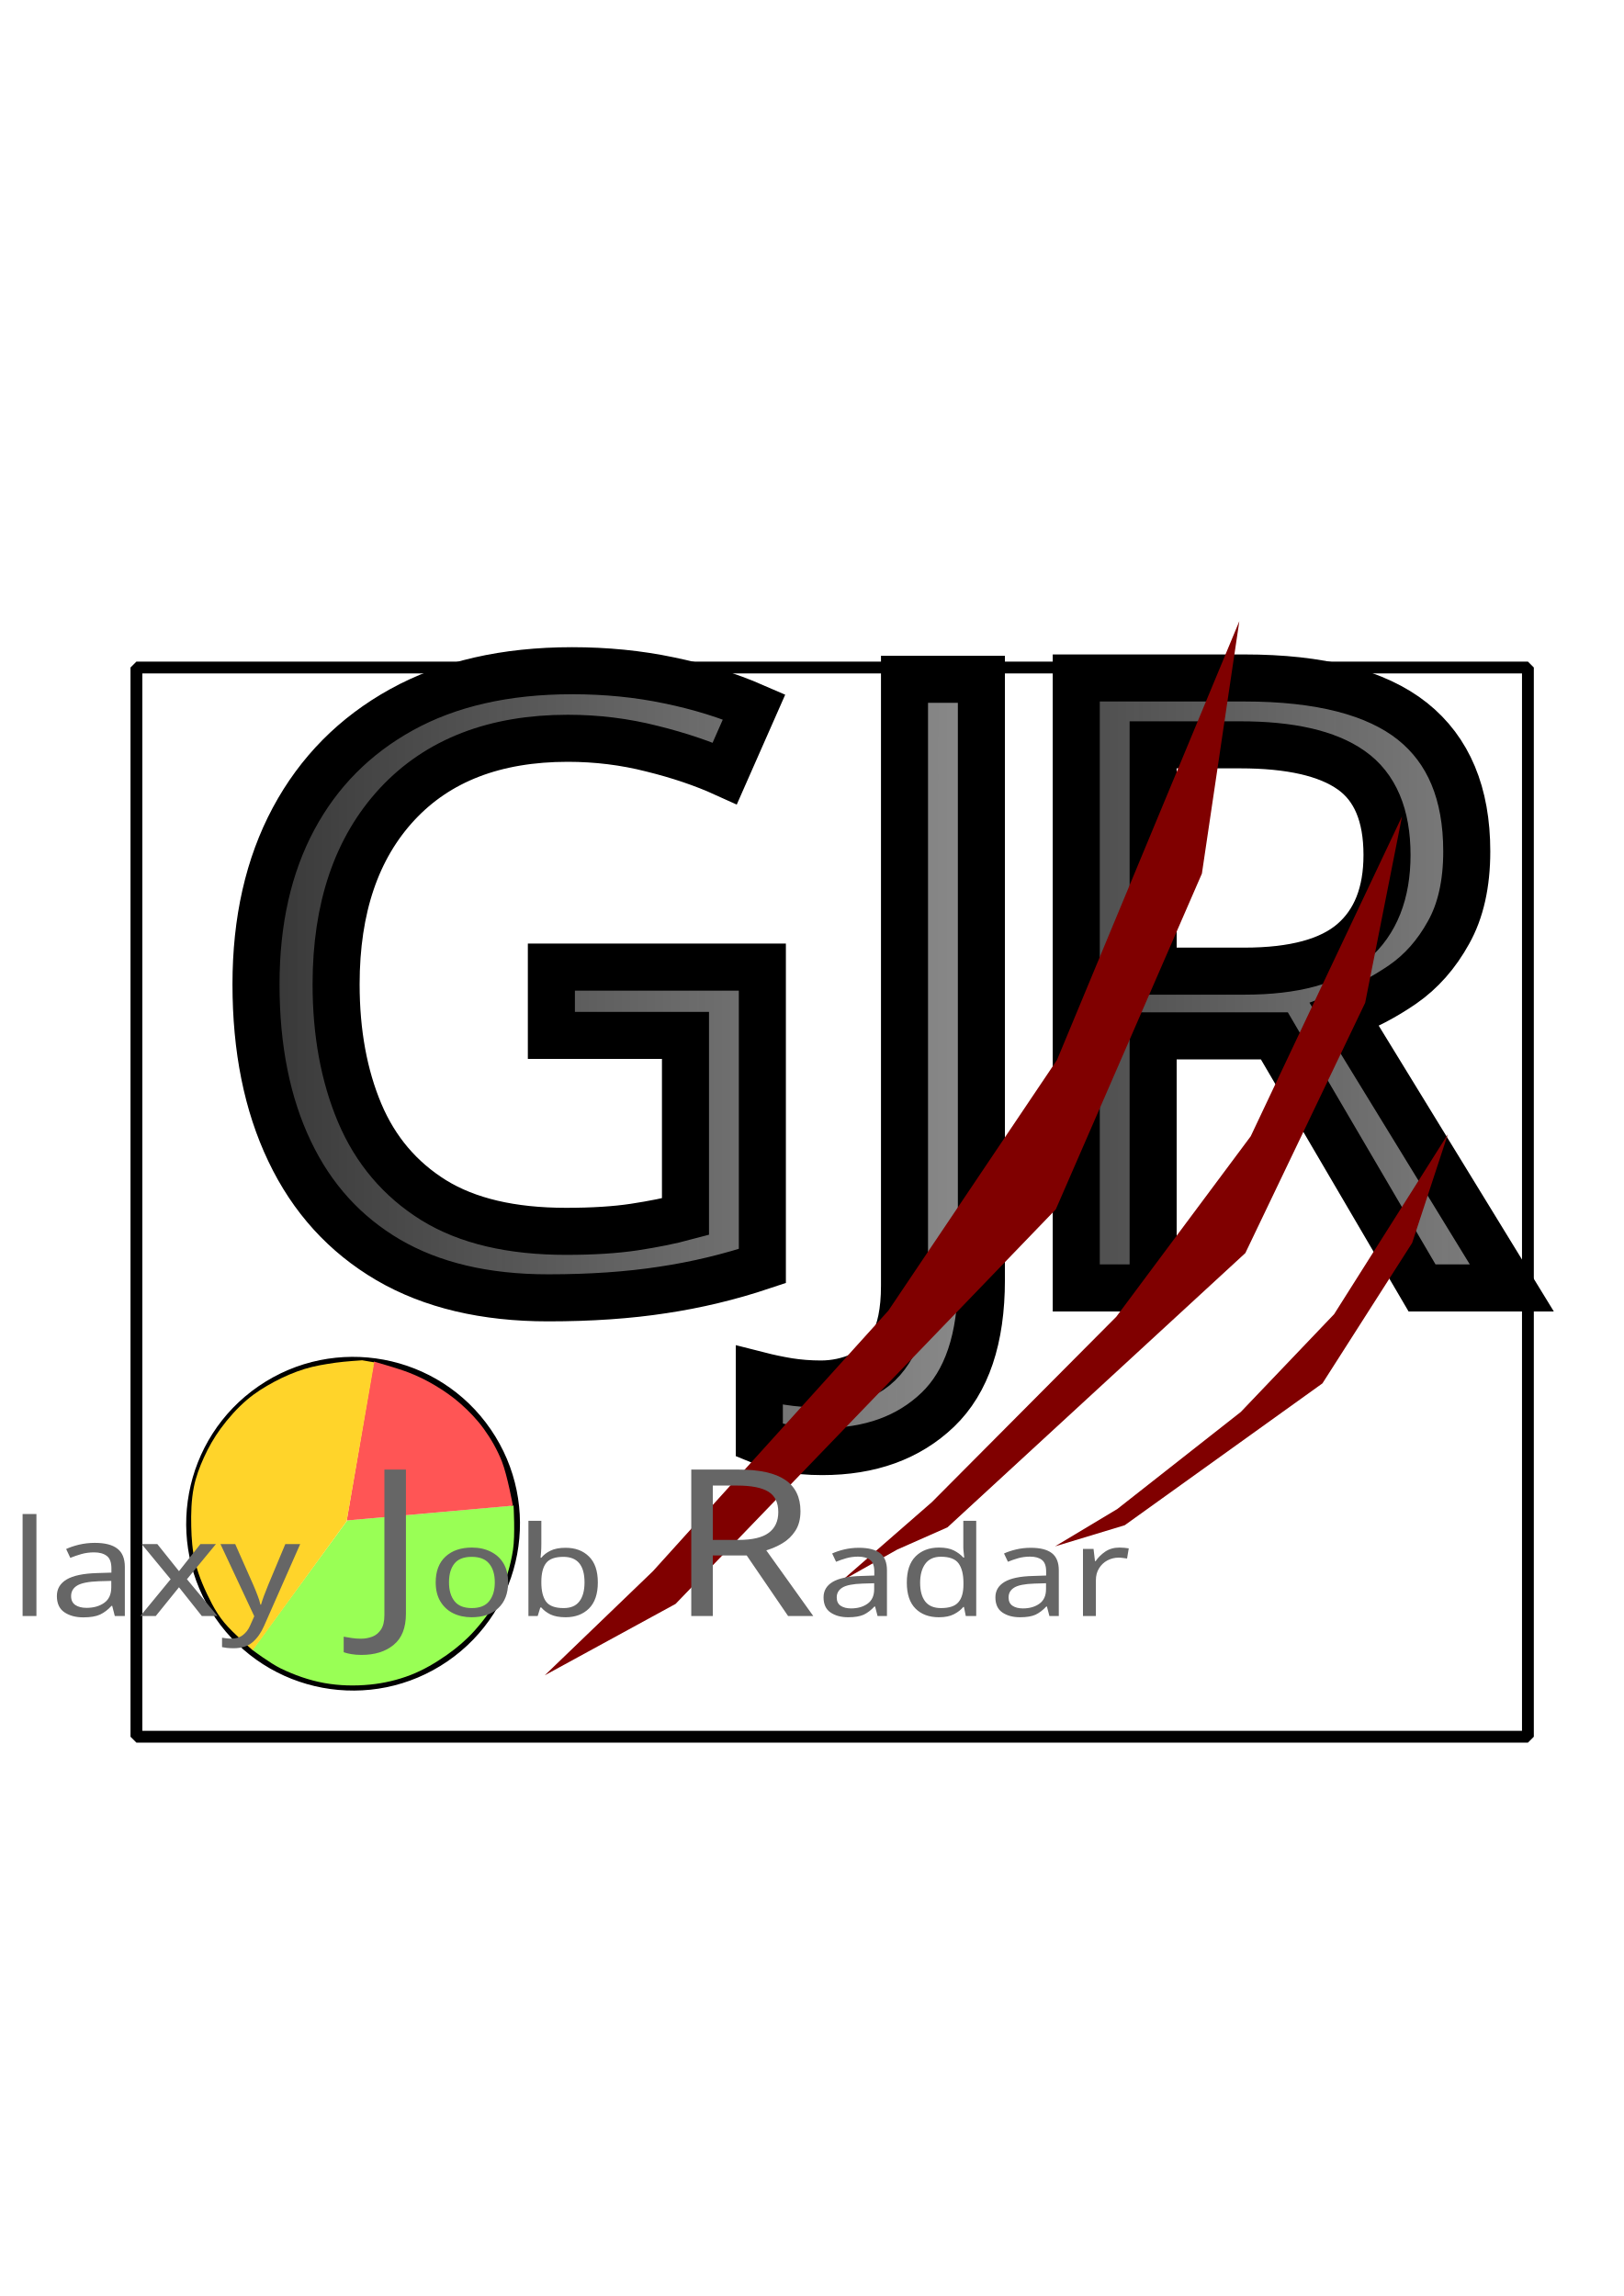
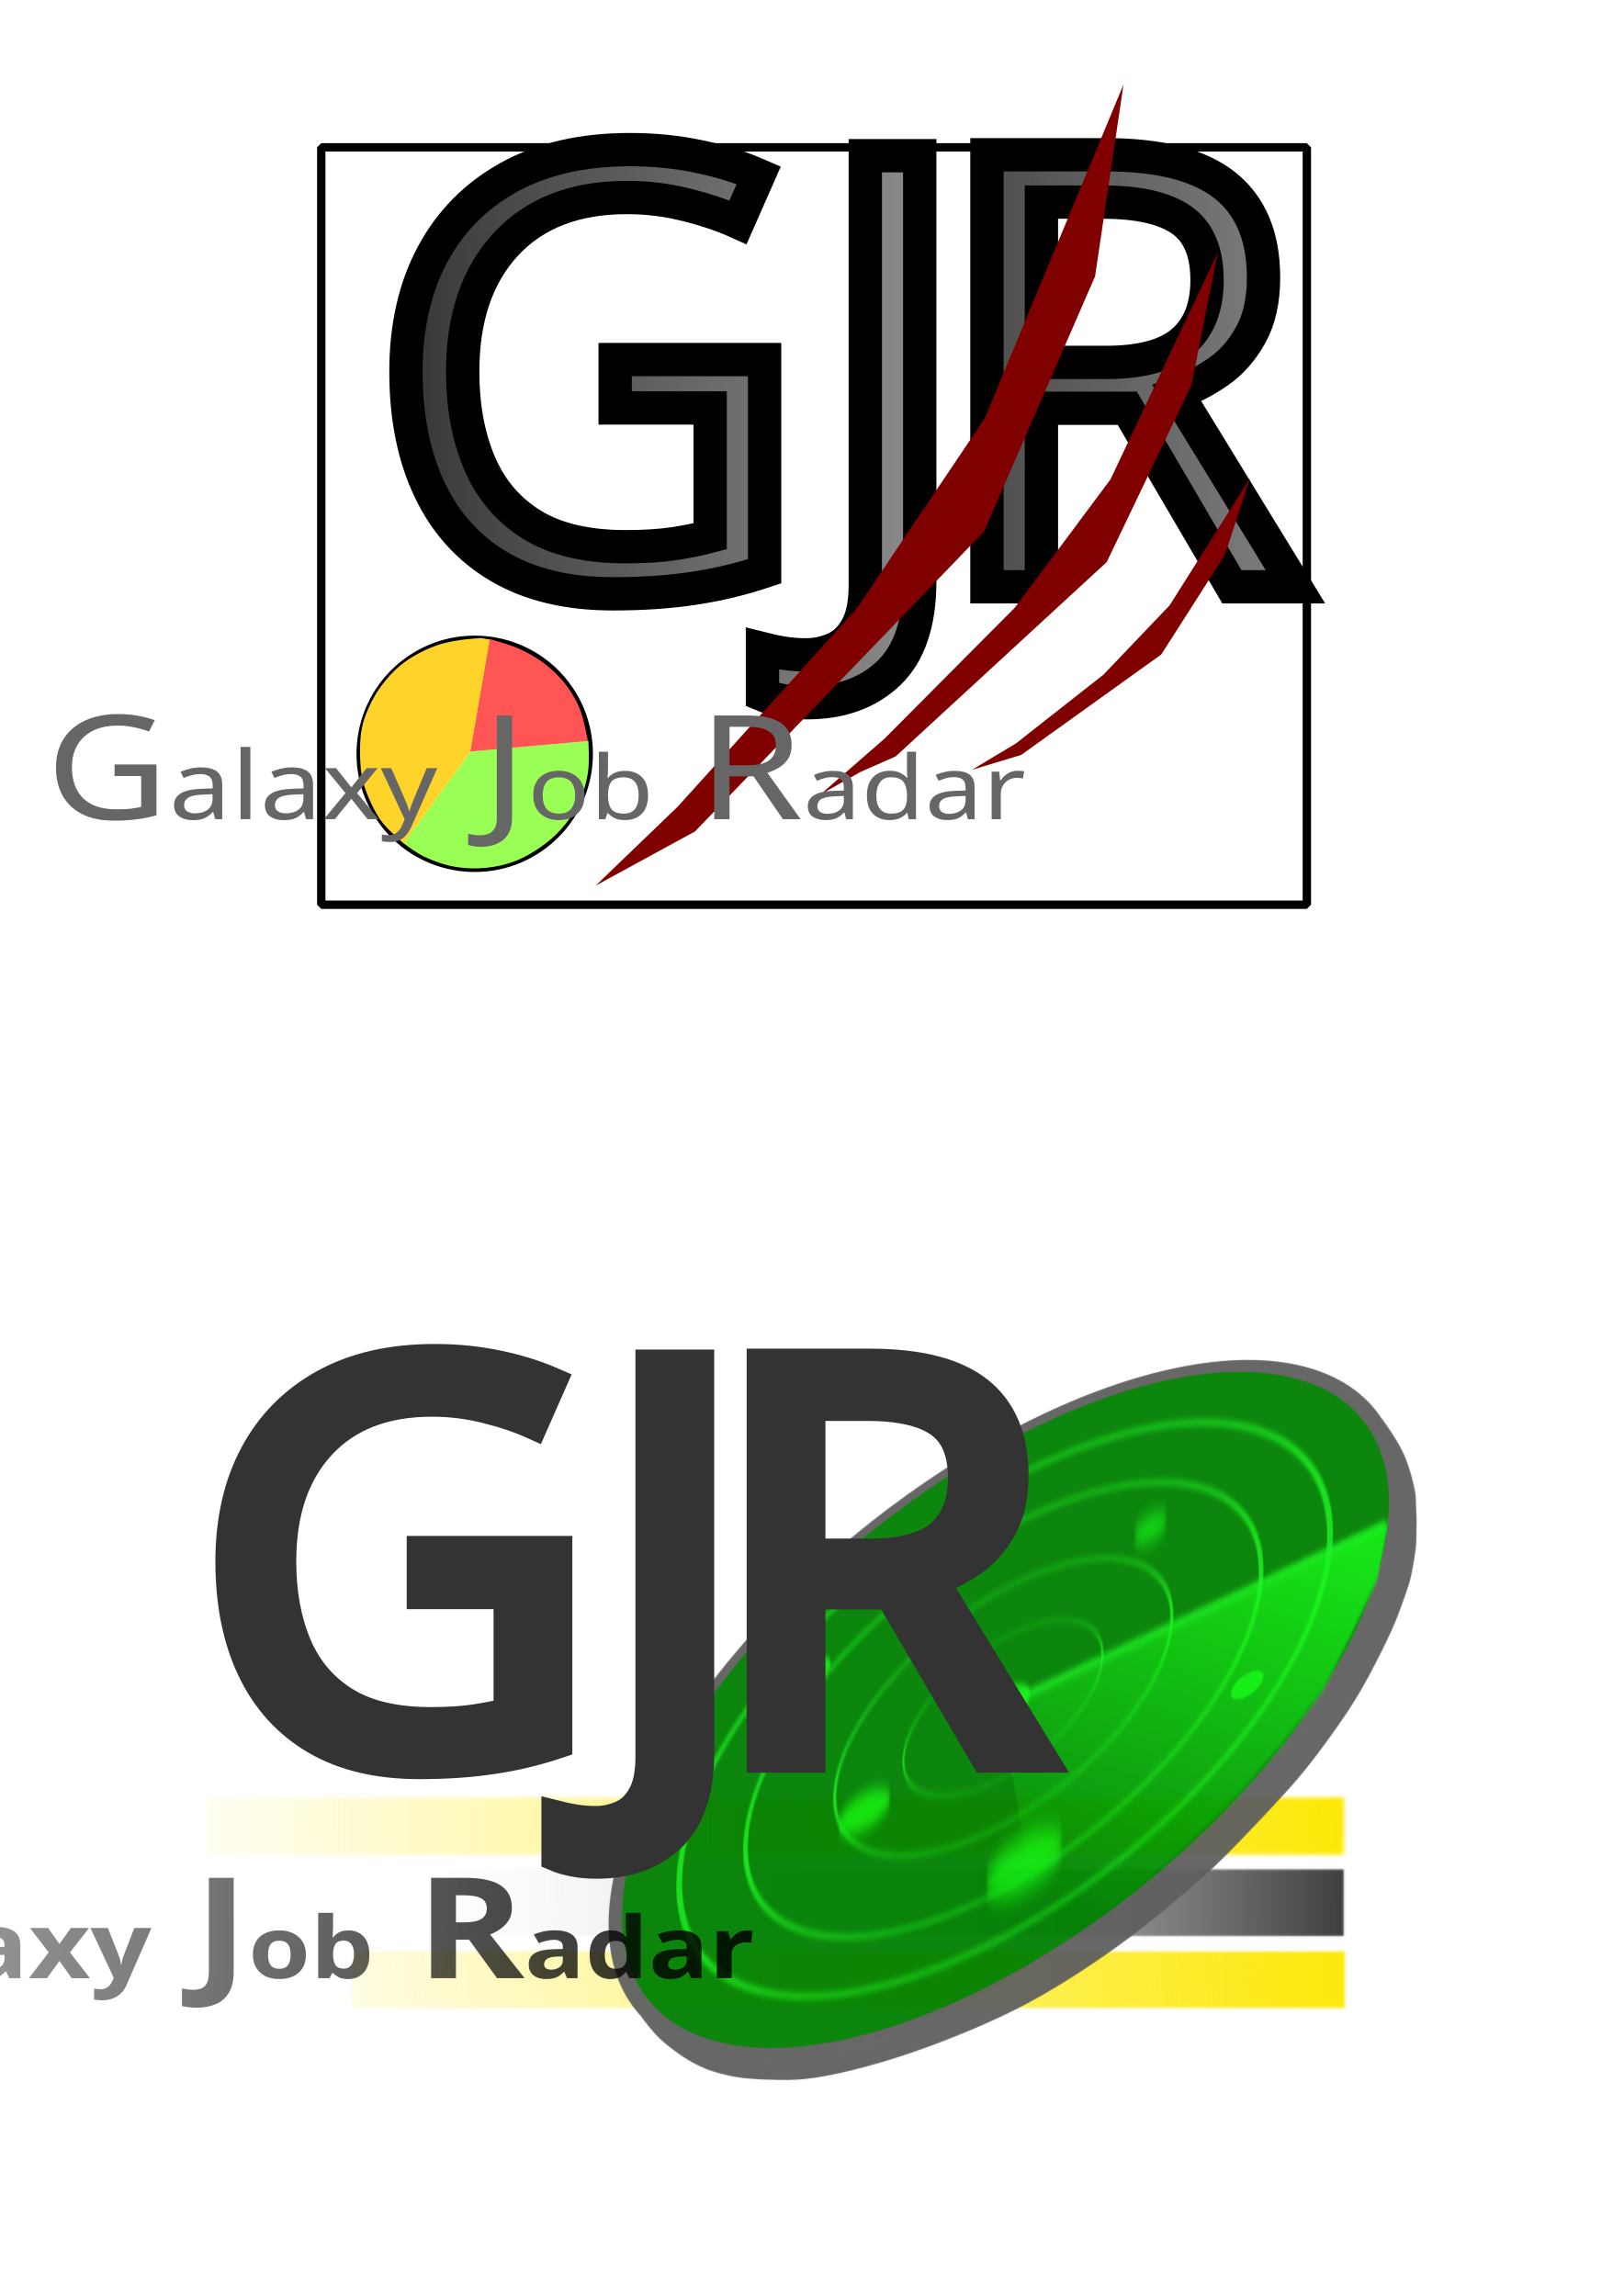
<svg xmlns="http://www.w3.org/2000/svg" xmlns:xlink="http://www.w3.org/1999/xlink" width="210mm" height="297mm" viewBox="0 0 210 297" version="1.1" id="svg135">
  <defs id="defs132">
+     <linearGradient id="linearGradient5050">
+       <stop style="stop-color:#000000;stop-opacity:1;" offset="0" id="stop5046" />
+       <stop style="stop-color:#000000;stop-opacity:0" offset="1" id="stop5048" />
+     </linearGradient>
+     <linearGradient id="linearGradient5034">
+       <stop style="stop-color:#000000;stop-opacity:1;" offset="0" id="stop5030" />
+       <stop style="stop-color:#000000;stop-opacity:0;" offset="1" id="stop5032" />
+     </linearGradient>
+     <linearGradient id="linearGradient4908">
+       <stop style="stop-color:#fce800;stop-opacity:1;" offset="0" id="stop4904" />
+       <stop style="stop-color:#fce800;stop-opacity:0;" offset="1" id="stop4906" />
+     </linearGradient>
+     <linearGradient id="linearGradient4900">
+       <stop style="stop-color:#ffffff;stop-opacity:0;" offset="0" id="stop4896" />
+       <stop style="stop-color:#1a1a1a;stop-opacity:1" offset="1" id="stop4898" />
+     </linearGradient>
+     <linearGradient id="linearGradient4892">
+       <stop style="stop-color:#fce800;stop-opacity:1;" offset="0" id="stop4888" />
+       <stop style="stop-color:#fce800;stop-opacity:0;" offset="1" id="stop4890" />
+     </linearGradient>
+     <linearGradient id="linearGradient2373">
+       <stop style="stop-color:#0dfa0d;stop-opacity:1;" offset="0" id="stop2369" />
+       <stop style="stop-color:#0dfa0d;stop-opacity:0;" offset="1" id="stop2371" />
+     </linearGradient>
    <linearGradient id="linearGradient1587">
      <stop style="stop-color:#2d2d2d;stop-opacity:1;" offset="0.365" id="stop1583" />
      <stop style="stop-color:#666666;stop-opacity:0;" offset="1" id="stop1585" />
    </linearGradient>
    <rect x="94.265" y="314.176" width="588.088" height="449.783" id="rect243" />
    <rect x="94.265" y="314.176" width="588.088" height="449.783" id="rect243-3" />
    <linearGradient xlink:href="#linearGradient1587" id="linearGradient1589" x1="25.79" y1="69.122" x2="171.865" y2="69.122" gradientUnits="userSpaceOnUse" spreadMethod="repeat" />
+     <linearGradient xlink:href="#linearGradient1587" id="linearGradient315" gradientUnits="userSpaceOnUse" x1="25.79" y1="69.122" x2="171.865" y2="69.122" spreadMethod="repeat" />
+     <linearGradient xlink:href="#linearGradient1587" id="linearGradient317" gradientUnits="userSpaceOnUse" x1="25.79" y1="69.122" x2="171.865" y2="69.122" spreadMethod="repeat" />
+     <rect x="94.265" y="314.176" width="588.088" height="449.783" id="rect243-35" />
+     <rect x="94.265" y="314.176" width="588.088" height="449.783" id="rect243-3-2" />
+     <linearGradient xlink:href="#linearGradient1587" id="linearGradient519" gradientUnits="userSpaceOnUse" x1="25.79" y1="69.122" x2="171.865" y2="69.122" spreadMethod="repeat" />
+     <linearGradient xlink:href="#linearGradient1587" id="linearGradient521" gradientUnits="userSpaceOnUse" x1="25.79" y1="69.122" x2="171.865" y2="69.122" spreadMethod="repeat" />
+     <linearGradient xlink:href="#linearGradient1587" id="linearGradient529" gradientUnits="userSpaceOnUse" x1="25.79" y1="69.122" x2="171.865" y2="69.122" spreadMethod="repeat" />
+     <linearGradient xlink:href="#linearGradient1587" id="linearGradient531" gradientUnits="userSpaceOnUse" x1="25.79" y1="69.122" x2="171.865" y2="69.122" spreadMethod="repeat" />
+     <linearGradient xlink:href="#linearGradient1587" id="linearGradient2164" gradientUnits="userSpaceOnUse" x1="25.79" y1="69.122" x2="171.865" y2="69.122" spreadMethod="repeat" />
+     <linearGradient xlink:href="#linearGradient1587" id="linearGradient2166" gradientUnits="userSpaceOnUse" x1="25.79" y1="69.122" x2="171.865" y2="69.122" spreadMethod="repeat" />
+     <linearGradient xlink:href="#linearGradient2373" id="linearGradient2375" x1="170.297" y1="173.686" x2="167.552" y2="243.42" gradientUnits="userSpaceOnUse" gradientTransform="translate(-64.83813,-90.16287)" />
+     <filter style="color-interpolation-filters:sRGB" id="filter2621" x="-0.687" y="-0.687" width="2.374" height="2.374">
+       <feGaussianBlur stdDeviation="1.537" id="feGaussianBlur2623" />
+     </filter>
+     <filter style="color-interpolation-filters:sRGB" id="filter2621-3" x="-0.24" y="-0.24" width="1.479" height="1.479">
+       <feGaussianBlur stdDeviation="0.53" id="feGaussianBlur2623-7" />
+     </filter>
+     <filter style="color-interpolation-filters:sRGB" id="filter2621-3-9" x="-0.371" y="-0.371" width="1.742" height="1.742">
+       <feGaussianBlur stdDeviation="0.826" id="feGaussianBlur2623-7-2" />
+     </filter>
+     <filter style="color-interpolation-filters:sRGB" id="filter2621-3-8" x="-0.111" y="-0.111" width="1.223" height="1.223">
+       <feGaussianBlur stdDeviation="0.241" id="feGaussianBlur2623-7-9" />
+     </filter>
+     <filter style="color-interpolation-filters:sRGB" id="filter2621-3-3" x="-0.334" y="-0.334" width="1.669" height="1.669">
+       <feGaussianBlur stdDeviation="0.743" id="feGaussianBlur2623-7-6" />
+     </filter>
+     <linearGradient xlink:href="#linearGradient4892" id="linearGradient4894" x1="188.266" y1="251.029" x2="28.599" y2="249.894" gradientUnits="userSpaceOnUse" gradientTransform="matrix(0.9962857,0,0,1.01457,-9.354922,-17.86414)" />
+     <linearGradient xlink:href="#linearGradient4900" id="linearGradient4902" x1="144.041" y1="261.536" x2="187.756" y2="261.397" gradientUnits="userSpaceOnUse" gradientTransform="matrix(3.13304,0,0,1,-403.0561,-14.11297)" />
+     <linearGradient xlink:href="#linearGradient4908" id="linearGradient4910" x1="186.344" y1="269.895" x2="137.928" y2="270.783" gradientUnits="userSpaceOnUse" gradientTransform="matrix(3.141626,0,0,1.000112,-405.1841,-14.2993)" />
+     <linearGradient xlink:href="#linearGradient5034" id="linearGradient5036" x1="131.761" y1="287.244" x2="-84.332" y2="285.63" gradientUnits="userSpaceOnUse" gradientTransform="translate(-8.787723,-15.4082)" />
+     <filter style="color-interpolation-filters:sRGB" id="filter5042" x="-0.142" y="-0.142" width="1.283" height="1.283">
+       <feGaussianBlur stdDeviation="0.541" id="feGaussianBlur5044" />
+     </filter>
+     <linearGradient xlink:href="#linearGradient5050" id="linearGradient5052" x1="185.895" y1="141.451" x2="71.58" y2="145.201" gradientUnits="userSpaceOnUse" />
+     <filter style="color-interpolation-filters:sRGB" id="filter8875" x="-0.004" y="-0.087" width="1.009" height="1.175">
+       <feGaussianBlur stdDeviation="0.27" id="feGaussianBlur8877" />
+     </filter>
+     <filter style="color-interpolation-filters:sRGB" id="filter8879" x="-0.003" y="-0.048" width="1.006" height="1.095">
+       <feGaussianBlur stdDeviation="0.17" id="feGaussianBlur8881" />
+     </filter>
+     <filter style="color-interpolation-filters:sRGB" id="filter8883" x="-0.004" y="-0.072" width="1.008" height="1.143">
+       <feGaussianBlur stdDeviation="0.218" id="feGaussianBlur8885" />
+     </filter>
+     <filter style="color-interpolation-filters:sRGB" id="filter8887" x="-0.251" y="-0.136" width="1.473" height="1.234">
+       <feGaussianBlur stdDeviation="0.101" id="feGaussianBlur8889" />
+     </filter>
  </defs>
  <g id="layer3" />
  <g id="layer1">
-     <g id="g4653">
-       <g id="g489" transform="matrix(1.085864,0,0,1.085864,-1.984219,66.14971)" style="fill:url(#linearGradient1589);fill-opacity:1;stroke-width:5.605;stroke-dasharray:none;stroke:#000000;stroke-opacity:1">
-         <text xml:space="preserve" transform="matrix(2.725924,0,0,2.725924,-913.2665,-830.6755)" id="text241" style="font-size:37.333px;font-family:Timmana;-inkscape-font-specification:Timmana;text-align:center;white-space:pre;shape-inside:url(#rect243);display:inline;fill:url(#linearGradient1589);fill-opacity:1;stroke:#000000;stroke-width:2.056;stroke-miterlimit:4.6;stroke-dasharray:none;stroke-opacity:1">
-           <tspan x="379.101" y="338.667" id="tspan10593">R</tspan>
+     <g id="g4653" transform="matrix(0.7083024,0,0,0.7083024,29.0514,-42.09805)">
+       <g id="g489" transform="matrix(1.085864,0,0,1.085864,-1.984219,66.14971)" style="fill:url(#linearGradient1589);fill-opacity:1;stroke:#000000;stroke-width:5.605;stroke-dasharray:none;stroke-opacity:1">
+         <text xml:space="preserve" transform="matrix(2.725924,0,0,2.725924,-913.2665,-830.6755)" id="text241" style="font-size:37.333px;font-family:Timmana;-inkscape-font-specification:Timmana;text-align:center;white-space:pre;shape-inside:url(#rect243);display:inline;fill:url(#linearGradient315);fill-opacity:1;stroke:#000000;stroke-width:2.056;stroke-miterlimit:4.6;stroke-dasharray:none;stroke-opacity:1">
+           <tspan x="379.101" y="338.667" id="tspan1175">R</tspan>
        </text>
-         <text xml:space="preserve" transform="matrix(2.725924,0,0,2.725924,-989.1788,-830.517)" id="text241-6" style="font-size:37.333px;font-family:Timmana;-inkscape-font-specification:Timmana;text-align:center;white-space:pre;shape-inside:url(#rect243-3);display:inline;fill:url(#linearGradient1589);fill-opacity:1;stroke:#000000;stroke-width:2.056;stroke-miterlimit:4.6;stroke-dasharray:none;stroke-opacity:1">
-           <tspan x="372.455" y="338.667" id="tspan10595">GJ</tspan>
+         <text xml:space="preserve" transform="matrix(2.725924,0,0,2.725924,-989.1788,-830.517)" id="text241-6" style="font-size:37.333px;font-family:Timmana;-inkscape-font-specification:Timmana;text-align:center;white-space:pre;shape-inside:url(#rect243-3);display:inline;fill:url(#linearGradient317);fill-opacity:1;stroke:#000000;stroke-width:2.056;stroke-miterlimit:4.6;stroke-dasharray:none;stroke-opacity:1">
+           <tspan x="372.455" y="338.667" id="tspan1177">GJ</tspan>
        </text>
      </g>
    </g>
-     <rect style="fill:none;stroke:#000000;stroke-width:1.53;stroke-linejoin:bevel;stroke-miterlimit:4.6;stroke-dasharray:none;stroke-opacity:1" id="rect850" width="179.967" height="138.311" x="17.644" y="86.345" ry="0" />
-     <path style="opacity:1;fill:#800000;fill-opacity:1;stroke:#000000;stroke-width:0;stroke-linecap:butt;stroke-linejoin:miter;stroke-miterlimit:4.6;stroke-dasharray:none;stroke-opacity:1" d="m 87.376,207.473 -16.917,9.234 13.994,-13.472 30.451,-33.708 21.804,-32.422 23.58,-56.754 -4.841,32.652 -18.894,43.428 z" id="path3805" />
-     <path style="fill:#800000;fill-opacity:1;stroke:#000000;stroke-width:0;stroke-linecap:butt;stroke-linejoin:miter;stroke-miterlimit:4.6;stroke-dasharray:none;stroke-opacity:1" d="m 122.541,197.57 -6.498,2.874 -7.216,4.065 11.691,-10.196 23.86,-23.989 17.381,-23.342 19.572,-41.381 -4.769,24.119 -15.494,32.368 z" id="path3805-7" />
-     <path style="fill:#800000;fill-opacity:1;stroke:#000000;stroke-width:0;stroke-linecap:butt;stroke-linejoin:miter;stroke-miterlimit:4.6;stroke-dasharray:none;stroke-opacity:1" d="m 145.465,197.297 -9.014,2.734 8.045,-4.825 15.984,-12.565 12.072,-12.652 14.697,-23.251 -4.607,14.037 -11.606,18.173 z" id="path3805-5" />
-     <g id="g6515" transform="matrix(-0.6183793,0.423823,-0.423823,-0.6183793,109.2819,194.275)">
+     <rect style="fill:none;stroke:#000000;stroke-width:1.084;stroke-linejoin:bevel;stroke-miterlimit:4.6;stroke-dasharray:none;stroke-opacity:1" id="rect850" width="127.471" height="97.966" x="41.549" y="19.061" ry="0" />
+     <path style="opacity:1;fill:#800000;fill-opacity:1;stroke:#000000;stroke-width:0;stroke-linecap:butt;stroke-linejoin:miter;stroke-miterlimit:4.6;stroke-dasharray:none;stroke-opacity:1" d="m 89.893,107.545 -12.858,7.018 10.636,-10.239 23.144,-25.619 16.572,-24.642 17.922,-43.135 -3.679,24.817 -14.36,33.007 z" id="path3805" />
+     <path style="fill:#800000;fill-opacity:1;stroke:#000000;stroke-width:0;stroke-linecap:butt;stroke-linejoin:miter;stroke-miterlimit:4.6;stroke-dasharray:none;stroke-opacity:1" d="m 115.847,97.841 -4.603,2.036 -5.111,2.879 8.281,-7.222 16.9,-16.992 12.311,-16.533 13.863,-29.31 -3.378,17.084 -10.975,22.926 z" id="path3805-7" />
+     <path style="fill:#800000;fill-opacity:1;stroke:#000000;stroke-width:0;stroke-linecap:butt;stroke-linejoin:miter;stroke-miterlimit:4.6;stroke-dasharray:none;stroke-opacity:1" d="m 132.084,97.648 -6.385,1.936 5.699,-3.417 11.321,-8.899 8.551,-8.961 10.41,-16.468 -3.263,9.942 -8.221,12.872 z" id="path3805-5" />
+     <g id="g6515" transform="matrix(-0.4379996,0.3001949,-0.3001949,-0.4379996,106.4561,95.5074)">
      <circle style="opacity:1;fill:none;fill-opacity:1;stroke:#000000;stroke-width:1.31;stroke-linecap:butt;stroke-linejoin:bevel;stroke-miterlimit:4.6;stroke-dasharray:none;stroke-opacity:1" id="path6222" cx="72.126" cy="44.864" r="28.136" />
      <path style="opacity:1;fill:#99ff55;fill-opacity:1;stroke:none;stroke-width:1.599;stroke-linecap:butt;stroke-linejoin:bevel;stroke-miterlimit:4.6;stroke-dasharray:none;stroke-opacity:1" d="m 47.515,31.802 c 0,0 2.659,-4.406 4.411,-6.265 1.876,-1.991 4.042,-3.76 6.419,-5.114 2.141,-1.22 4.518,-2.036 6.911,-2.624 2.052,-0.505 4.181,-0.729 6.294,-0.755 2.395,-0.029 4.822,0.131 7.154,0.681 2.324,0.548 4.59,1.431 6.684,2.579 2.32,1.272 4.51,2.847 6.39,4.708 1.884,1.864 3.47,4.05 4.784,6.352 0.954,1.672 2.204,5.339 2.204,5.339 L 72.623,45.905 Z" id="path6278" />
      <path style="opacity:1;fill:#ff5555;fill-opacity:1;stroke:none;stroke-width:1.599;stroke-linecap:butt;stroke-linejoin:bevel;stroke-miterlimit:4.6;stroke-dasharray:none;stroke-opacity:1" d="m 47.626,31.848 c 0,0 -2.164,4.818 -2.751,7.376 -0.48,2.093 -0.66,4.268 -0.603,6.415 0.052,1.969 0.381,3.936 0.862,5.846 0.439,1.739 1.083,3.43 1.833,5.059 0.713,1.548 1.554,3.045 2.52,4.45 1.125,1.635 3.858,4.914 3.858,4.914 L 72.717,45.95 Z" id="path6280" />
      <path style="opacity:1;fill:#ffd42a;fill-opacity:1;stroke:none;stroke-width:1.599;stroke-linecap:butt;stroke-linejoin:bevel;stroke-miterlimit:4.6;stroke-dasharray:none;stroke-opacity:1" d="M 53.374,65.768 72.796,45.848 98.753,36.64 c 0,0 1.145,4.417 1.349,6.679 0.117,1.299 0.077,2.616 -0.077,3.911 -0.304,2.544 -0.775,5.101 -1.662,7.505 -0.718,1.948 -1.79,3.761 -2.923,5.5 -1.246,1.911 -2.599,3.786 -4.232,5.379 -1.28,1.249 -2.766,2.289 -4.297,3.215 -1.65,0.998 -3.401,1.854 -5.221,2.491 -2.119,0.743 -4.327,1.291 -6.559,1.529 -1.857,0.198 -3.746,0.111 -5.603,-0.091 -1.898,-0.207 -3.789,-0.578 -5.613,-1.145 -1.727,-0.537 -3.37,-1.324 -4.993,-2.12 -1.379,-0.676 -4.022,-2.249 -4.022,-2.249 z" id="path6401" />
    </g>
  </g>
  <g id="layer2">
-     <text xml:space="preserve" style="font-size:28.635px;font-family:Timmana;-inkscape-font-specification:Timmana;text-align:center;text-anchor:middle;fill:#666666;fill-opacity:1;stroke:none;stroke-width:2.366;stroke-miterlimit:4.6" x="97.271" y="225.731" id="text545" transform="scale(1.079857,0.9260485)">
-       <tspan id="tspan543" style="fill-opacity:1;stroke:none;stroke-width:2.366" x="97.271" y="225.731">G<tspan style="font-size:18.751px;fill-opacity:1;stroke:none;stroke-width:2.366" id="tspan597">alaxy</tspan> J<tspan style="font-size:17.501px;fill-opacity:1;stroke:none;stroke-width:2.366" id="tspan637">ob</tspan> R<tspan style="font-size:17.501px;fill-opacity:1;stroke:none;stroke-width:2.366" id="tspan641">adar</tspan>
+     <text xml:space="preserve" style="font-size:20.282px;font-family:Timmana;-inkscape-font-specification:Timmana;text-align:center;text-anchor:middle;fill:#666666;fill-opacity:1;stroke:none;stroke-width:1.676;stroke-miterlimit:4.6" x="95.8" y="114.426" id="text545" transform="scale(1.079857,0.9260485)">
+       <tspan id="tspan543" style="fill-opacity:1;stroke:none;stroke-width:1.676" x="95.8" y="114.426">G<tspan style="font-size:13.282px;fill-opacity:1;stroke:none;stroke-width:1.676" id="tspan597">alaxy</tspan> J<tspan style="font-size:12.396px;fill-opacity:1;stroke:none;stroke-width:1.676" id="tspan637">ob</tspan> R<tspan style="font-size:12.396px;fill-opacity:1;stroke:none;stroke-width:1.676" id="tspan641">adar</tspan>
      </tspan>
    </text>
+     <g id="g1026">
+       <rect style="fill:url(#linearGradient4894);fill-opacity:1;stroke:none;stroke-width:2.536;stroke-linejoin:bevel;stroke-miterlimit:4.6;stroke-dasharray:none;stroke-opacity:1;filter:url(#filter8875)" id="rect2876" width="147.076" height="7.405" x="26.738" y="232.506" />
+       <rect style="fill:url(#linearGradient4910);fill-opacity:1;stroke:none;stroke-width:2.353;stroke-linejoin:bevel;stroke-miterlimit:4.6;stroke-dasharray:none;stroke-opacity:1;filter:url(#filter8883)" id="rect2876-2" width="128.399" height="7.299" x="45.512" y="252.438" />
+       <rect style="fill:url(#linearGradient4902);fill-opacity:1;stroke:none;stroke-width:3.653;stroke-linejoin:bevel;stroke-miterlimit:4.6;stroke-dasharray:none;stroke-opacity:1;filter:url(#filter8879)" id="rect4750" width="127.778" height="8.607" x="46.001" y="241.819" />
+       <g id="g8873" style="opacity:0.953;filter:url(#filter8887)" transform="translate(-134.3942,39.79946)">
+         <g id="g5989" transform="translate(-66.24416,0.00441608)">
+           <circle style="opacity:1;mix-blend-mode:normal;fill:#008000;stroke:#5f5f5f;stroke-width:2.264;stroke-linejoin:bevel;stroke-miterlimit:4.6;stroke-dasharray:none;stroke-opacity:1" id="path1305" cx="70.477" cy="125.486" transform="matrix(0.494783,0.1455927,-0.5911997,0.6639872,370.0019,87.80078)" r="65.452" />
+           <circle style="opacity:0.81;mix-blend-mode:normal;fill:none;stroke:#14f41a;stroke-width:0.503;stroke-linejoin:bevel;stroke-miterlimit:4.6;stroke-dasharray:none;stroke-opacity:1;filter:url(#filter5042)" id="path1305-6-2-8" cx="69.471" cy="125.132" r="28.292" transform="matrix(0.494783,0.1455927,-0.5911997,0.6639872,370.0019,87.80078)" />
+           <circle style="opacity:0.81;mix-blend-mode:normal;fill:none;stroke:#14f41a;stroke-width:0.971;stroke-linejoin:bevel;stroke-miterlimit:4.6;stroke-dasharray:none;stroke-opacity:1;filter:url(#filter5042)" id="path1305-6" cx="70.212" cy="125.451" r="54.597" transform="matrix(0.494783,0.1455927,-0.5911997,0.6639872,370.0019,87.80078)" />
+           <circle style="opacity:0.81;mix-blend-mode:normal;fill:none;stroke:#14f41a;stroke-width:0.769;stroke-linejoin:bevel;stroke-miterlimit:4.6;stroke-dasharray:none;stroke-opacity:1;filter:url(#filter5042)" id="path1305-6-2" cx="69.949" cy="125.528" r="43.259" transform="matrix(0.494783,0.1455927,-0.5911997,0.6639872,370.0019,87.80078)" />
+           <circle style="opacity:0.81;mix-blend-mode:normal;fill:none;stroke:#14f41a;stroke-width:0.297;stroke-linejoin:bevel;stroke-miterlimit:4.6;stroke-dasharray:none;stroke-opacity:1;filter:url(#filter5042)" id="path1305-6-2-8-9" cx="69.572" cy="125.289" r="16.711" transform="matrix(0.494783,0.1455927,-0.5911997,0.6639872,370.0019,87.80078)" />
+           <circle style="opacity:0.81;mix-blend-mode:normal;fill:#0dfa0d;fill-opacity:1;stroke:#14f41a;stroke-width:0.084;stroke-linejoin:bevel;stroke-miterlimit:4.6;stroke-dasharray:none;stroke-opacity:1;filter:url(#filter5042)" id="path1305-6-2-8-9-2" cx="69.404" cy="125.462" r="4.735" transform="matrix(0.494783,0.1455927,-0.5911997,0.6639872,370.0019,87.80078)" />
+           <circle style="opacity:0.81;mix-blend-mode:normal;fill:#0dfa0d;fill-opacity:1;stroke:#14f41a;stroke-width:0.048;stroke-linejoin:bevel;stroke-miterlimit:4.6;stroke-dasharray:none;stroke-opacity:1;filter:url(#filter2621)" id="path1305-6-2-8-9-2-0" cx="67.035" cy="90.865" r="2.702" transform="matrix(0.494783,0.1455927,-0.5911997,0.6639872,370.0019,87.80078)" />
+           <circle style="opacity:0.81;mix-blend-mode:normal;fill:#0dfa0d;fill-opacity:1;stroke:#14f41a;stroke-width:0.048;stroke-linejoin:bevel;stroke-miterlimit:4.6;stroke-dasharray:none;stroke-opacity:1;filter:url(#filter2621-3)" id="path1305-6-2-8-9-2-0-5" cx="23.882" cy="128.269" r="2.702" transform="matrix(0.494783,0.1455927,-0.5911997,0.6639872,370.0019,87.80078)" />
+           <circle style="opacity:0.81;mix-blend-mode:normal;fill:#0dfa0d;fill-opacity:1;stroke:#14f41a;stroke-width:0.048;stroke-linejoin:bevel;stroke-miterlimit:4.6;stroke-dasharray:none;stroke-opacity:1;filter:url(#filter2621-3-9)" id="path1305-6-2-8-9-2-0-5-2" cx="45.483" cy="272.899" r="2.702" transform="matrix(1.155061,0.3398833,-1.380144,1.550065,657.2146,-237.206)" />
+           <path style="opacity:0.81;mix-blend-mode:normal;fill:url(#linearGradient2375);fill-opacity:1;stroke:none;stroke-width:1.164;stroke-linejoin:bevel;stroke-miterlimit:4.6;stroke-dasharray:none;stroke-opacity:1;filter:url(#filter5042)" d="m 69.373,125.781 45.735,-46.7 8.295,9.352 5.003,10.198 4.245,9.396 1.432,9.993 0.315,10.923 -1.228,7.784 -2.046,10.225 -4.011,9.039 -3.284,5.478 z" id="path2344" transform="matrix(0.494783,0.1455927,-0.5911997,0.6639872,370.0019,87.80078)" />
+           <path style="opacity:0.81;mix-blend-mode:normal;fill:#0dfa0d;fill-opacity:1;stroke:#14f41a;stroke-width:2.064;stroke-linejoin:bevel;stroke-miterlimit:4.6;stroke-dasharray:none;stroke-opacity:1;filter:url(#filter5042)" d="M 68.964,125.24 114.916,79.716" id="path2555" transform="matrix(0.494783,0.1455927,-0.5911997,0.6639872,370.0019,87.80078)" />
+           <circle style="opacity:0.81;mix-blend-mode:normal;fill:#0dfa0d;fill-opacity:1;stroke:#14f41a;stroke-width:0.048;stroke-linejoin:bevel;stroke-miterlimit:4.6;stroke-dasharray:none;stroke-opacity:1;filter:url(#filter2621-3-8)" id="path1305-6-2-8-9-2-0-5-7" cx="115.922" cy="110.652" r="2.702" transform="matrix(0.494783,0.1455927,-0.5911997,0.6639872,370.0019,87.80078)" />
+           <circle style="opacity:0.81;mix-blend-mode:normal;fill:#0dfa0d;fill-opacity:1;stroke:#14f41a;stroke-width:0.048;stroke-linejoin:bevel;stroke-miterlimit:4.6;stroke-dasharray:none;stroke-opacity:1;filter:url(#filter2621-3-3)" id="path1305-6-2-8-9-2-0-5-1" cx="62.273" cy="264.568" r="2.702" transform="matrix(0.7853799,0.2311025,-0.9384242,1.053961,511.8109,-98.70971)" />
+           <path style="opacity:1;fill:#5f5f5f;fill-opacity:1;stroke:none;stroke-width:3.748;stroke-linejoin:bevel;stroke-miterlimit:4.6;stroke-dasharray:none;stroke-opacity:1" d="m 379.345,143.675 c 0,0 1.951,2.641 2.82,4.545 0.869,1.904 1.296,4.018 1.457,4.731 0.161,0.712 0.143,1.5 0.159,2.034 0.017,0.534 0.094,1.913 0.074,2.155 -0.052,0.639 0.046,2.249 -0.139,3.579 -0.185,1.329 -0.497,3.268 -0.866,4.42 -0.369,1.153 -0.939,2.808 -1.628,4.547 -0.689,1.74 -1.777,3.911 -2.787,5.876 -1.01,1.965 -2.225,4.131 -3.521,6.074 -1.296,1.942 -4.616,6.701 -7.579,9.959 -2.964,3.257 -7.287,7.863 -10.143,10.52 -2.857,2.657 -7.947,6.93 -11.984,9.824 -4.038,2.894 -7.869,5.369 -12.134,7.635 -4.265,2.266 -10.012,4.586 -14.371,6.088 -4.359,1.502 -8.543,2.587 -11.64,3.136 -3.097,0.549 -4.805,0.463 -6.768,0.42 -1.963,-0.043 -3.803,-0.178 -5.398,-0.535 -1.595,-0.357 -2.619,-0.653 -4.158,-1.411 -1.539,-0.757 -3.386,-2.133 -4.482,-3.104 -1.096,-0.97 -2.217,-2.49 -2.217,-2.49 l -0.05,-0.054 -0.557,-0.759 1.565,1.435 1.033,0.781 1.859,1.001 2.876,0.805 1.845,0.72 1.963,0.466 2.219,0.136 2.299,0.409 3.499,-0.299 3.204,-0.298 3.765,-0.657 4.576,-1.194 3.032,-1.07 2.503,-1.195 6.014,-2.357 4.374,-2.183 4.296,-2.375 4.495,-2.838 4.112,-2.812 11.154,-9.005 7.556,-7.679 7.776,-8.798 4.882,-7.493 4.527,-9.4 1.933,-5.728 1.169,-7.475 -0.573,-3.472 z" id="path5214" />
+         </g>
+       </g>
+       <g id="g4653-9" transform="matrix(0.6477,0,0,0.6477,8.286707,119.529)" style="fill:#333333;fill-opacity:1;stroke:#333333;stroke-width:5.787;stroke-dasharray:none;stroke-opacity:1">
+         <g id="g489-1" transform="matrix(1.085864,0,0,1.085864,-1.984219,66.14971)" style="fill:#333333;fill-opacity:1;stroke:#333333;stroke-width:5.329;stroke-dasharray:none;stroke-opacity:1">
+           <text xml:space="preserve" transform="matrix(2.725924,0,0,2.725924,-913.2665,-830.6755)" id="text241-2" style="font-size:37.333px;font-family:Timmana;-inkscape-font-specification:Timmana;text-align:center;white-space:pre;shape-inside:url(#rect243-35);display:inline;fill:#333333;fill-opacity:1;stroke:#333333;stroke-width:1.955;stroke-miterlimit:4.6;stroke-dasharray:none;stroke-opacity:1">
+             <tspan x="379.101" y="338.667" id="tspan1179">R</tspan>
+           </text>
+           <text xml:space="preserve" transform="matrix(2.725924,0,0,2.725924,-989.1788,-830.517)" id="text241-6-7" style="font-size:37.333px;font-family:Timmana;-inkscape-font-specification:Timmana;text-align:center;white-space:pre;shape-inside:url(#rect243-3-2);display:inline;fill:#333333;fill-opacity:1;stroke:#333333;stroke-width:1.955;stroke-miterlimit:4.6;stroke-dasharray:none;stroke-opacity:1">
+             <tspan x="372.455" y="338.667" id="tspan1181">GJ</tspan>
+           </text>
+         </g>
+       </g>
+       <text xml:space="preserve" style="font-size:19.631px;font-family:Timmana;-inkscape-font-specification:Timmana;text-align:center;text-anchor:middle;fill:url(#linearGradient5036);fill-opacity:1;stroke:none;stroke-width:0;stroke-miterlimit:4.6;stroke-dasharray:none" x="70.885" y="276.322" id="text545-0" transform="scale(1.079857,0.9260485)">
+         <tspan id="tspan543-9" style="font-weight:bold;fill:url(#linearGradient5036);fill-opacity:1;stroke:none;stroke-width:0;stroke-dasharray:none" x="70.885" y="276.322">G<tspan style="font-weight:bold;font-size:12.855px;fill:url(#linearGradient5036);fill-opacity:1;stroke:none;stroke-width:0;stroke-dasharray:none" id="tspan597-3">alaxy</tspan> J<tspan style="font-weight:bold;font-size:11.998px;fill:url(#linearGradient5036);fill-opacity:1;stroke:none;stroke-width:0;stroke-dasharray:none" id="tspan637-6">ob</tspan> R<tspan style="font-weight:bold;font-size:11.998px;fill:url(#linearGradient5036);fill-opacity:1;stroke:none;stroke-width:0;stroke-dasharray:none" id="tspan641-0">adar</tspan>
+         </tspan>
+       </text>
+     </g>
  </g>
</svg>
